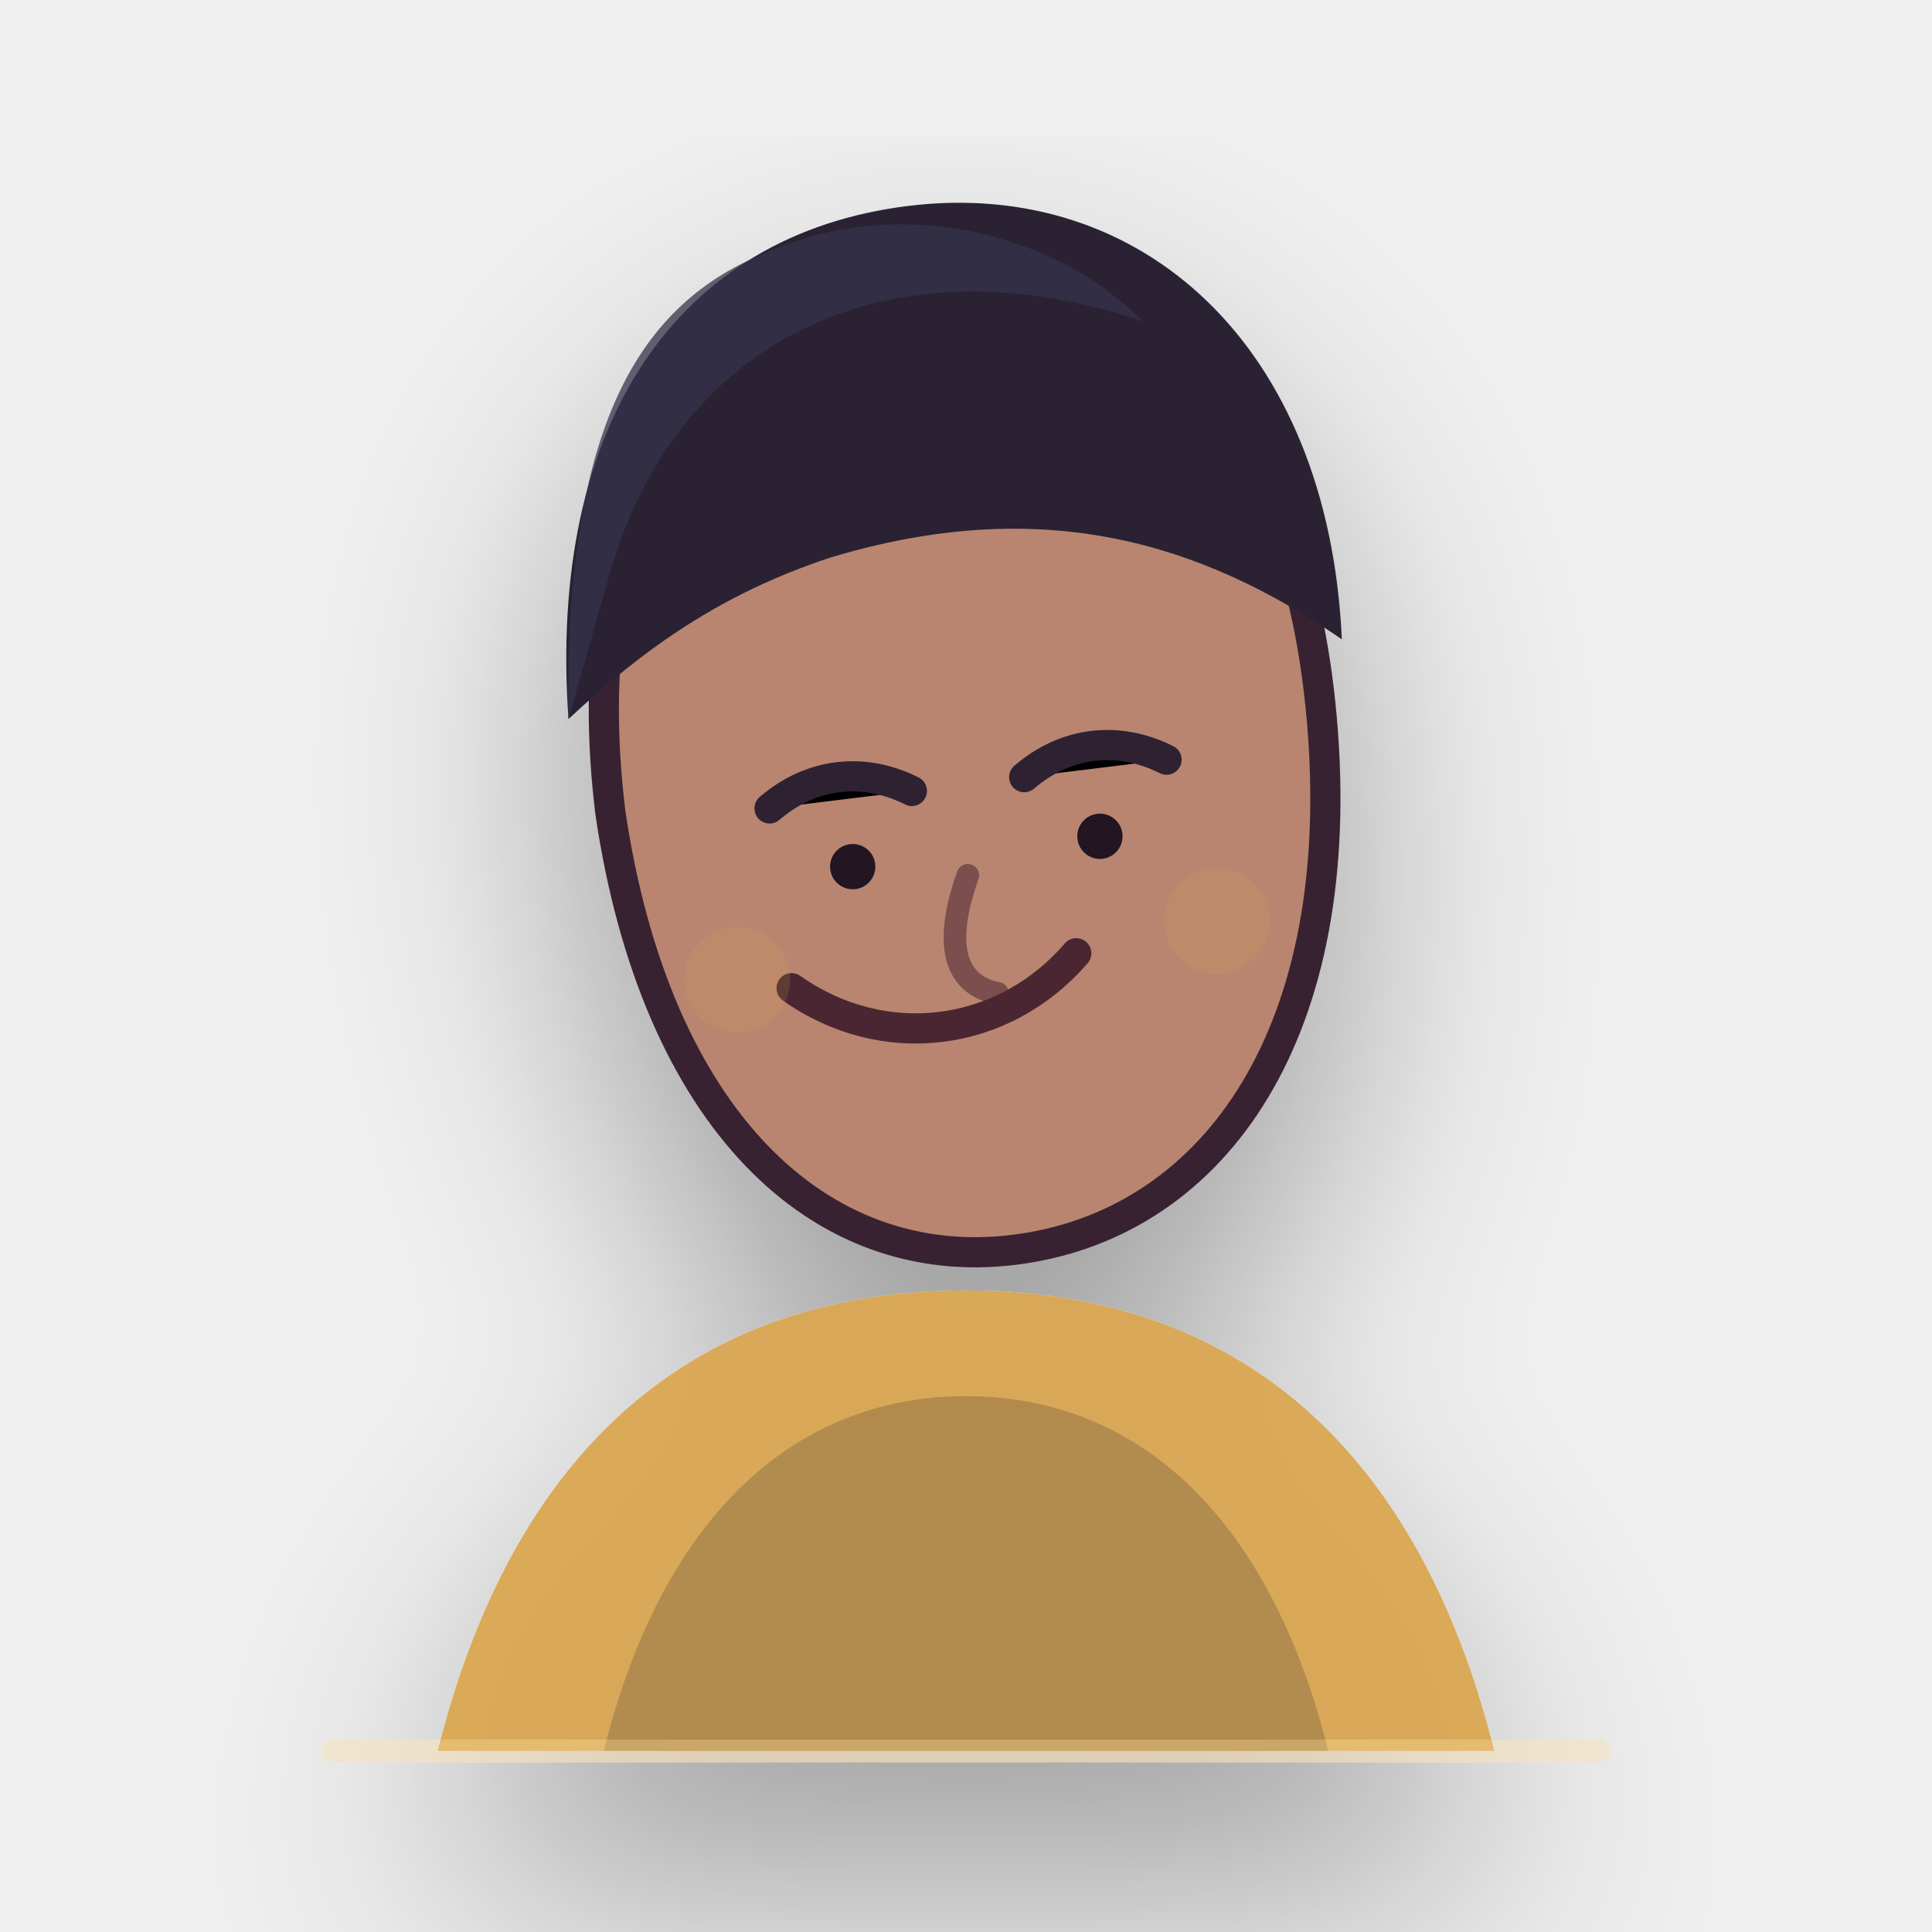
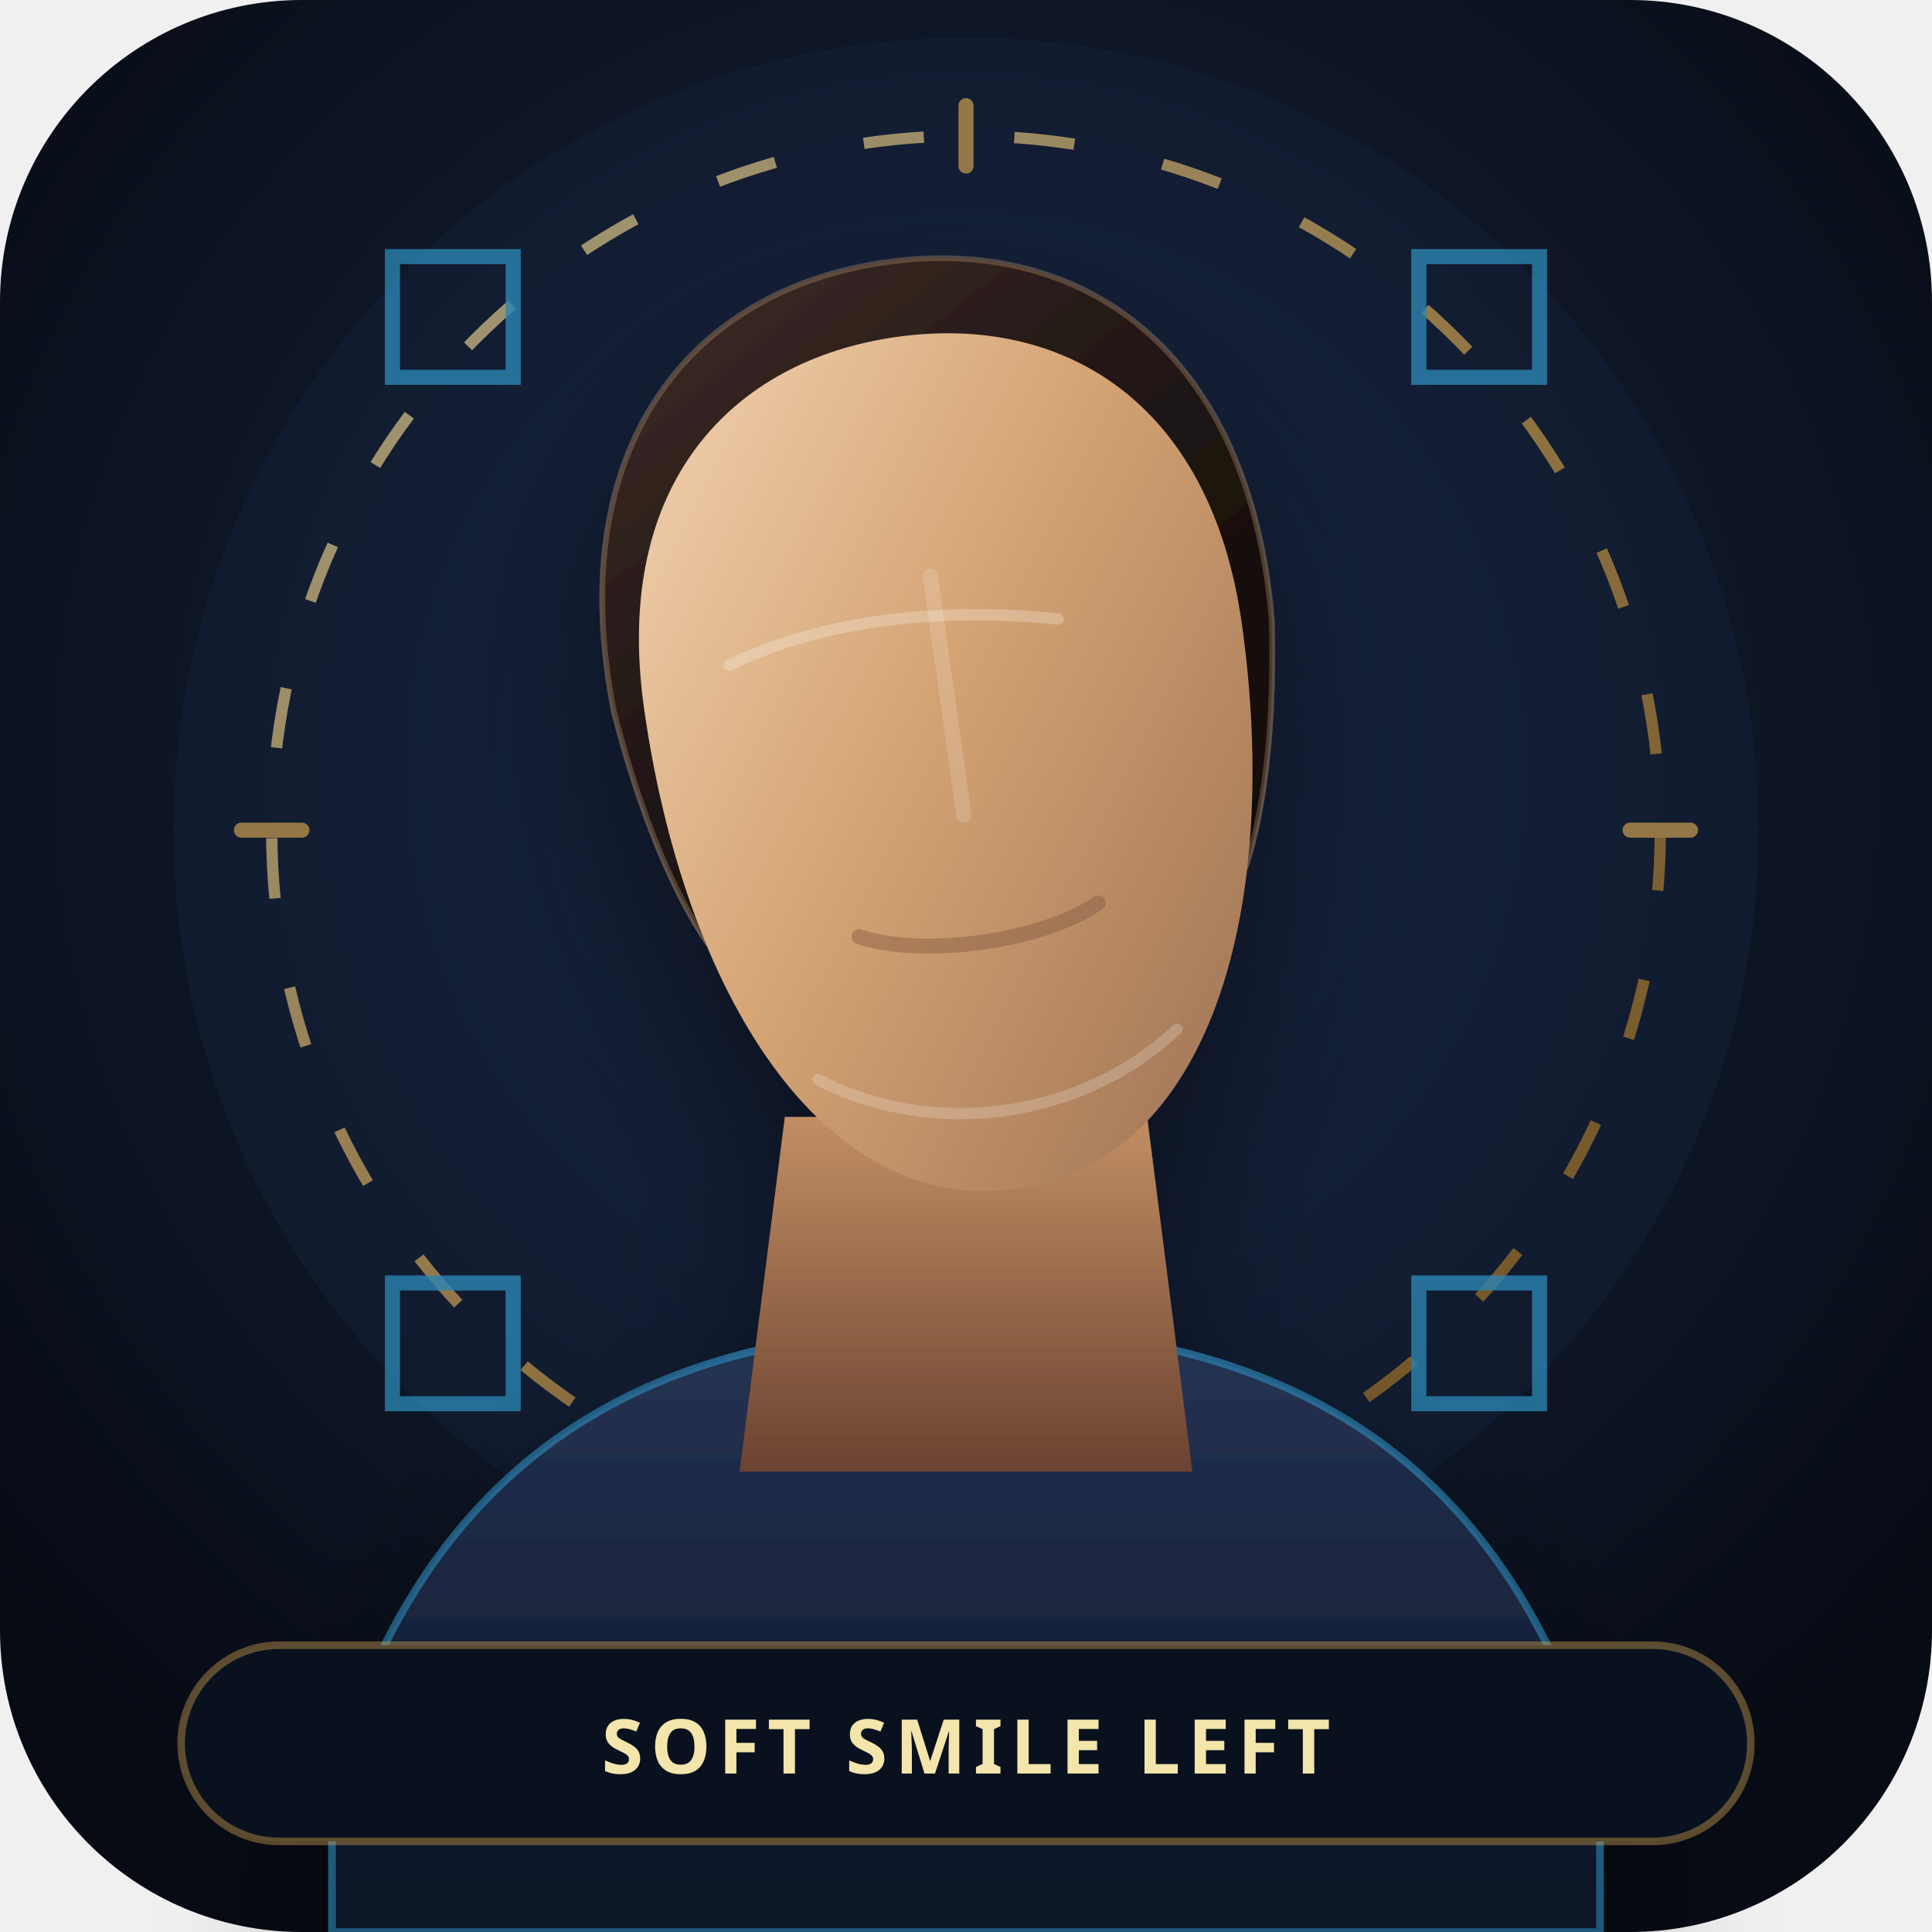
<svg xmlns="http://www.w3.org/2000/svg" width="512" height="512" viewBox="0 0 256 256" role="img" aria-label="male verification pose soft-smile-left">
  <defs>
-     <linearGradient id="g19" x1="36" y1="28" x2="220" y2="232" gradientUnits="userSpaceOnUse">
-       <stop stop-color="#ef5e5e" stop-opacity=".22" />
-       <stop offset=".52" stop-color="#d9a752" stop-opacity=".18" />
-       <stop offset="1" stop-color="#8a6ef2" stop-opacity=".20" />
+     <radialGradient id="bgGrad" cx="50%" cy="40%" r="65%">
+       <stop offset="0%" stop-color="#1A2744" />
+       <stop offset="60%" stop-color="#0E1626" />
+       <stop offset="100%" stop-color="#070B14" />
+     </radialGradient>
+     <linearGradient id="skinLight" x1="0%" y1="0%" x2="100%" y2="100%">
+       <stop offset="0%" stop-color="#F3D5B5" />
+       <stop offset="45%" stop-color="#D4A373" />
+       <stop offset="85%" stop-color="#A87C5B" />
+       <stop offset="100%" stop-color="#7B503B" />
    </linearGradient>
-     <filter id="s" x="-20%" y="-20%" width="140%" height="140%">
-       <feDropShadow dx="0" dy="18" stdDeviation="18" flood-color="#05070d" flood-opacity=".35" />
+     <linearGradient id="skinShadow" x1="0%" y1="0%" x2="0%" y2="100%">
+       <stop offset="0%" stop-color="#C28E63" />
+       <stop offset="100%" stop-color="#6B4331" />
+     </linearGradient>
+     <linearGradient id="hairGrad" x1="20%" y1="0%" x2="80%" y2="100%">
+       <stop offset="0%" stop-color="#3A2925" />
+       <stop offset="50%" stop-color="#1F1513" />
+       <stop offset="100%" stop-color="#110B0A" />
+     </linearGradient>
+     <linearGradient id="clothGrad" x1="0%" y1="0%" x2="0%" y2="100%">
+       <stop offset="0%" stop-color="#243354" />
+       <stop offset="100%" stop-color="#0E1524" />
+     </linearGradient>
+     <linearGradient id="goldGrad" x1="0%" y1="0%" x2="100%" y2="100%">
+       <stop offset="0%" stop-color="#F3E5AB" />
+       <stop offset="50%" stop-color="#D9A752" />
+       <stop offset="100%" stop-color="#996515" />
+     </linearGradient>
+     <filter id="dropShadow" x="-20%" y="-20%" width="140%" height="140%">
+       <feDropShadow dx="0" dy="12" stdDeviation="10" flood-color="#000000" flood-opacity="0.5" />
+     </filter>
+     <filter id="glow" x="-30%" y="-30%" width="160%" height="160%">
+       <feGaussianBlur stdDeviation="6" result="blur" />
+       <feComposite in="SourceGraphic" in2="blur" operator="over" />
    </filter>
  </defs>
-   <g filter="url(#s)">
-     <path d="M58 232 C68 192 92 171 128 171 C164 171 188 192 198 232 Z" fill="#d9a752" opacity=".95" />
-     <path d="M80 232 C88 200 106 185 128 185 C150 185 168 200 176 232" fill="#0d1122" opacity=".20" />
-     <g transform="rotate(-7 128 114)">
-       <path d="M82 102 C82 62 101 38 130 38 C161 38 179 62 177 103 C175 144 154 166 128 166 C102 166 83 143 82 102Z" fill="#b9856f" stroke="#382433" stroke-width="4" />
-       <path d="M78 89 C80 50 100 27 131 27 C162 27 184 52 181 91 C164 76 144 67 115 72 C100 75 89 81 78 89Z" fill="#2a2433" />
-       <path d="M86 70 C99 40 129 31 160 46 C150 33 130 25 111 31 C93 36 82 52 78 89" fill="#36304a" opacity=".75" />
-       <path d="M103 104 C109 100 116 100 122 104" stroke="#2d2130" stroke-width="4" stroke-linecap="round" />
-       <path d="M137 104 C143 100 150 100 156 104" stroke="#2d2130" stroke-width="4" stroke-linecap="round" />
-       <circle cx="113" cy="113" r="3" fill="#201722" />
-       <circle cx="146" cy="113" r="3" fill="#201722" />
-       <path d="M128 116 C124 124 124 130 130 132" stroke="#7b4f50" stroke-width="3" stroke-linecap="round" fill="none" />
-       <path d="M103 128 C114 138 130 138 141 128" stroke="#4a2630" stroke-width="4" stroke-linecap="round" fill="none" />
-       <circle cx="96" cy="126" r="7" fill="#d9a752" opacity=".16" />
-       <circle cx="160" cy="126" r="7" fill="#d9a752" opacity=".16" />
+   <rect width="256" height="256" rx="40" fill="url(#bgGrad)" />
+   <circle cx="128" cy="110" r="105" fill="#182642" opacity="0.35" />
+   <g opacity="0.65">
+     <circle cx="128" cy="110" r="92" fill="none" stroke="url(#goldGrad)" stroke-width="1.5" stroke-dasharray="8 12" />
+     <path d="M 128 14 L 128 22 M 128 198 L 128 206 M 32 110 L 40 110 M 216 110 L 224 110" stroke="#D9A752" stroke-width="2" stroke-linecap="round" />
+     <rect x="52" y="34" width="16" height="16" fill="none" stroke="#38BDF8" stroke-width="2" stroke-dasharray="16 0" opacity="0.8" />
+     <rect x="188" y="34" width="16" height="16" fill="none" stroke="#38BDF8" stroke-width="2" stroke-dasharray="16 0" opacity="0.8" />
+     <rect x="52" y="170" width="16" height="16" fill="none" stroke="#38BDF8" stroke-width="2" stroke-dasharray="16 0" opacity="0.8" />
+     <rect x="188" y="170" width="16" height="16" fill="none" stroke="#38BDF8" stroke-width="2" stroke-dasharray="16 0" opacity="0.8" />
+   </g>
+   <g filter="url(#dropShadow)">
+     <path d="M 44 236 C 58 188 92 176 128 176 C 164 176 198 188 212 236 L 212 256 L 44 256 Z" fill="url(#clothGrad)" stroke="#38BDF8" stroke-width="1" stroke-opacity="0.4" />
+     <path d="M 104 148 L 152 148 L 158 195 L 98 195 Z" fill="url(#skinShadow)" />
+     <g transform="rotate(-8 128 110)">
+       <path d="M 84 88 C 82 52 102 34 128 34 C 154 34 174 52 172 88 C 170 106 166 116 164 120 L 92 120 C 90 116 86 106 84 88 Z" fill="url(#hairGrad)" stroke="#D4A373" stroke-width="0.75" stroke-opacity="0.3" />
+       <path d="M 88 88 C 88 58 106 44 128 44 C 150 44 168 58 168 88 C 168 126 154 158 128 158 C 102 158 88 126 88 88 Z" fill="url(#skinLight)" />
+       <path d="M 100 84 C 112 80 128 80 144 84" fill="none" stroke="#FFF" stroke-width="1.5" opacity="0.25" stroke-linecap="round" />
+       <path d="M 128 76 L 128 108" fill="none" stroke="#FFF" stroke-width="2" opacity="0.15" stroke-linecap="round" />
+       <path d="M 112 122 C 120 126 136 126 144 122" fill="none" stroke="#7B503B" stroke-width="2" opacity="0.4" stroke-linecap="round" />
+       <path d="M 104 140 C 118 150 138 150 152 140" fill="none" stroke="#FFF" stroke-width="1.5" opacity="0.2" stroke-linecap="round" />
    </g>
-     <path d="M44 232 H212" stroke="#f6d79a" stroke-opacity=".35" stroke-width="3" stroke-linecap="round" />
  </g>
+   <rect x="24" y="218" width="208" height="26" rx="13" fill="#0A111E" stroke="#D9A752" stroke-width="1" stroke-opacity="0.4" />
+   <text x="128" y="235" font-family="sans-serif" font-size="10" font-weight="800" fill="#F3E5AB" text-anchor="middle" letter-spacing="1">SOFT SMILE LEFT</text>
</svg>
